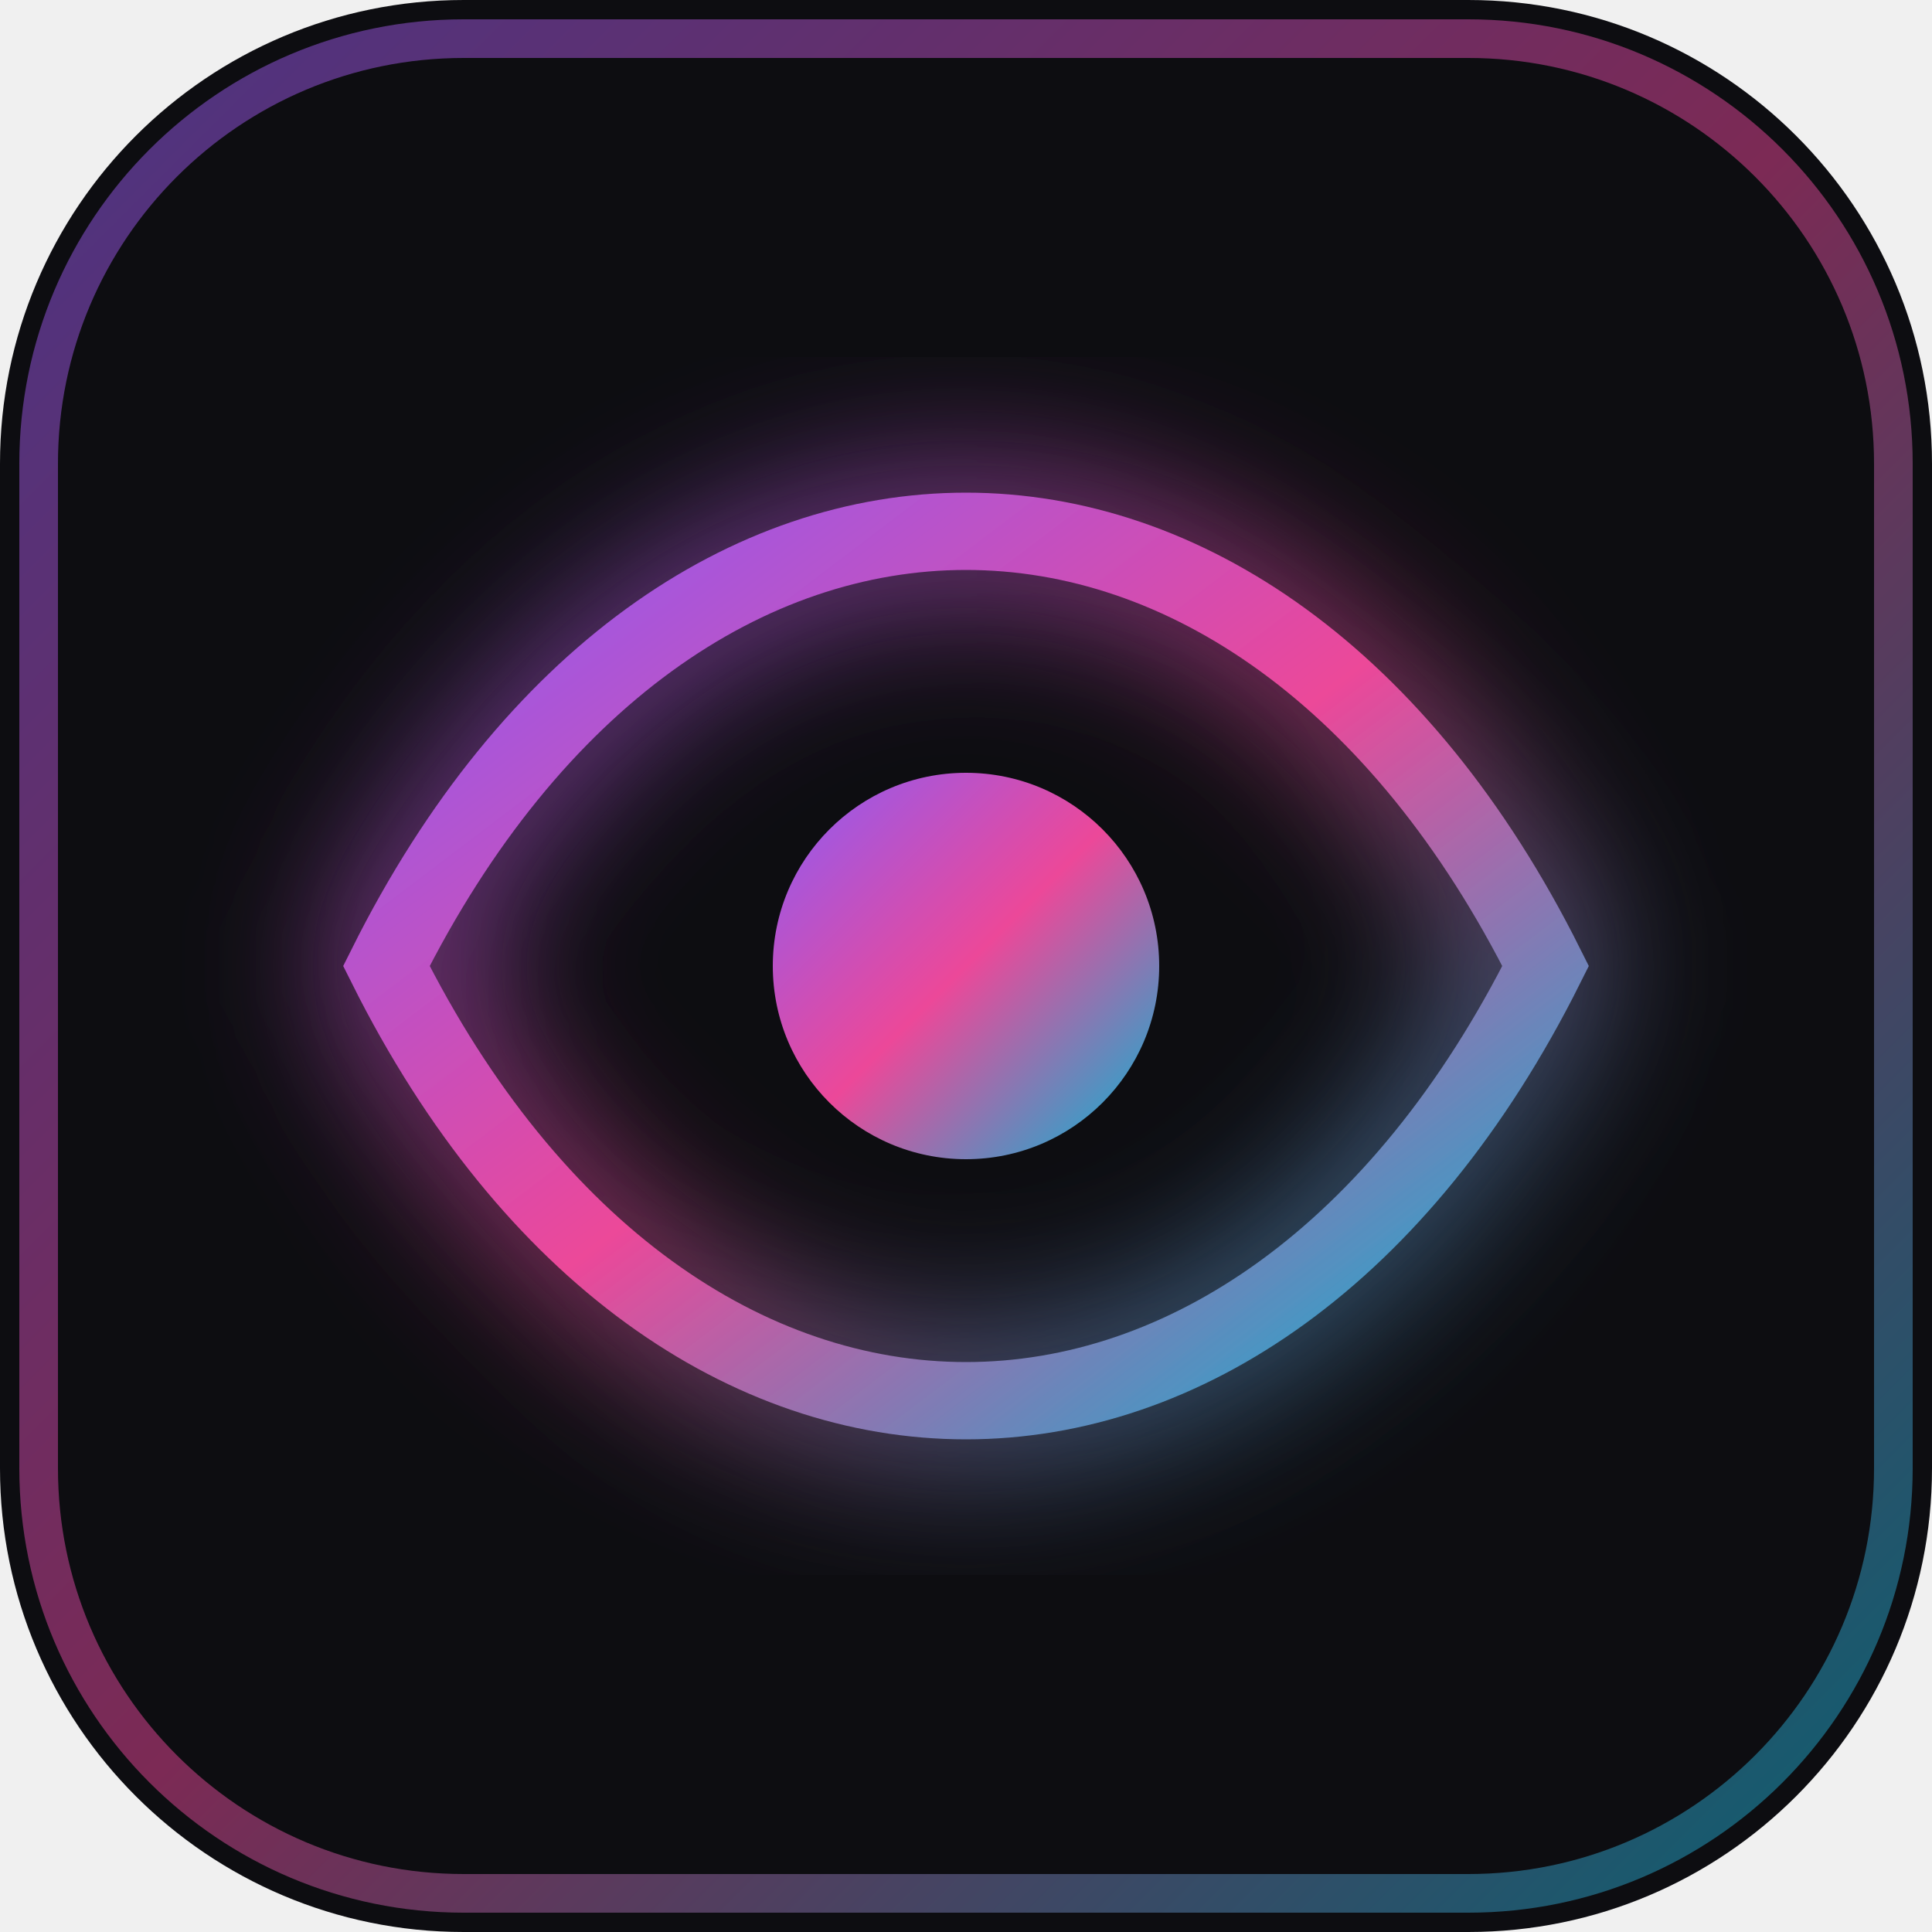
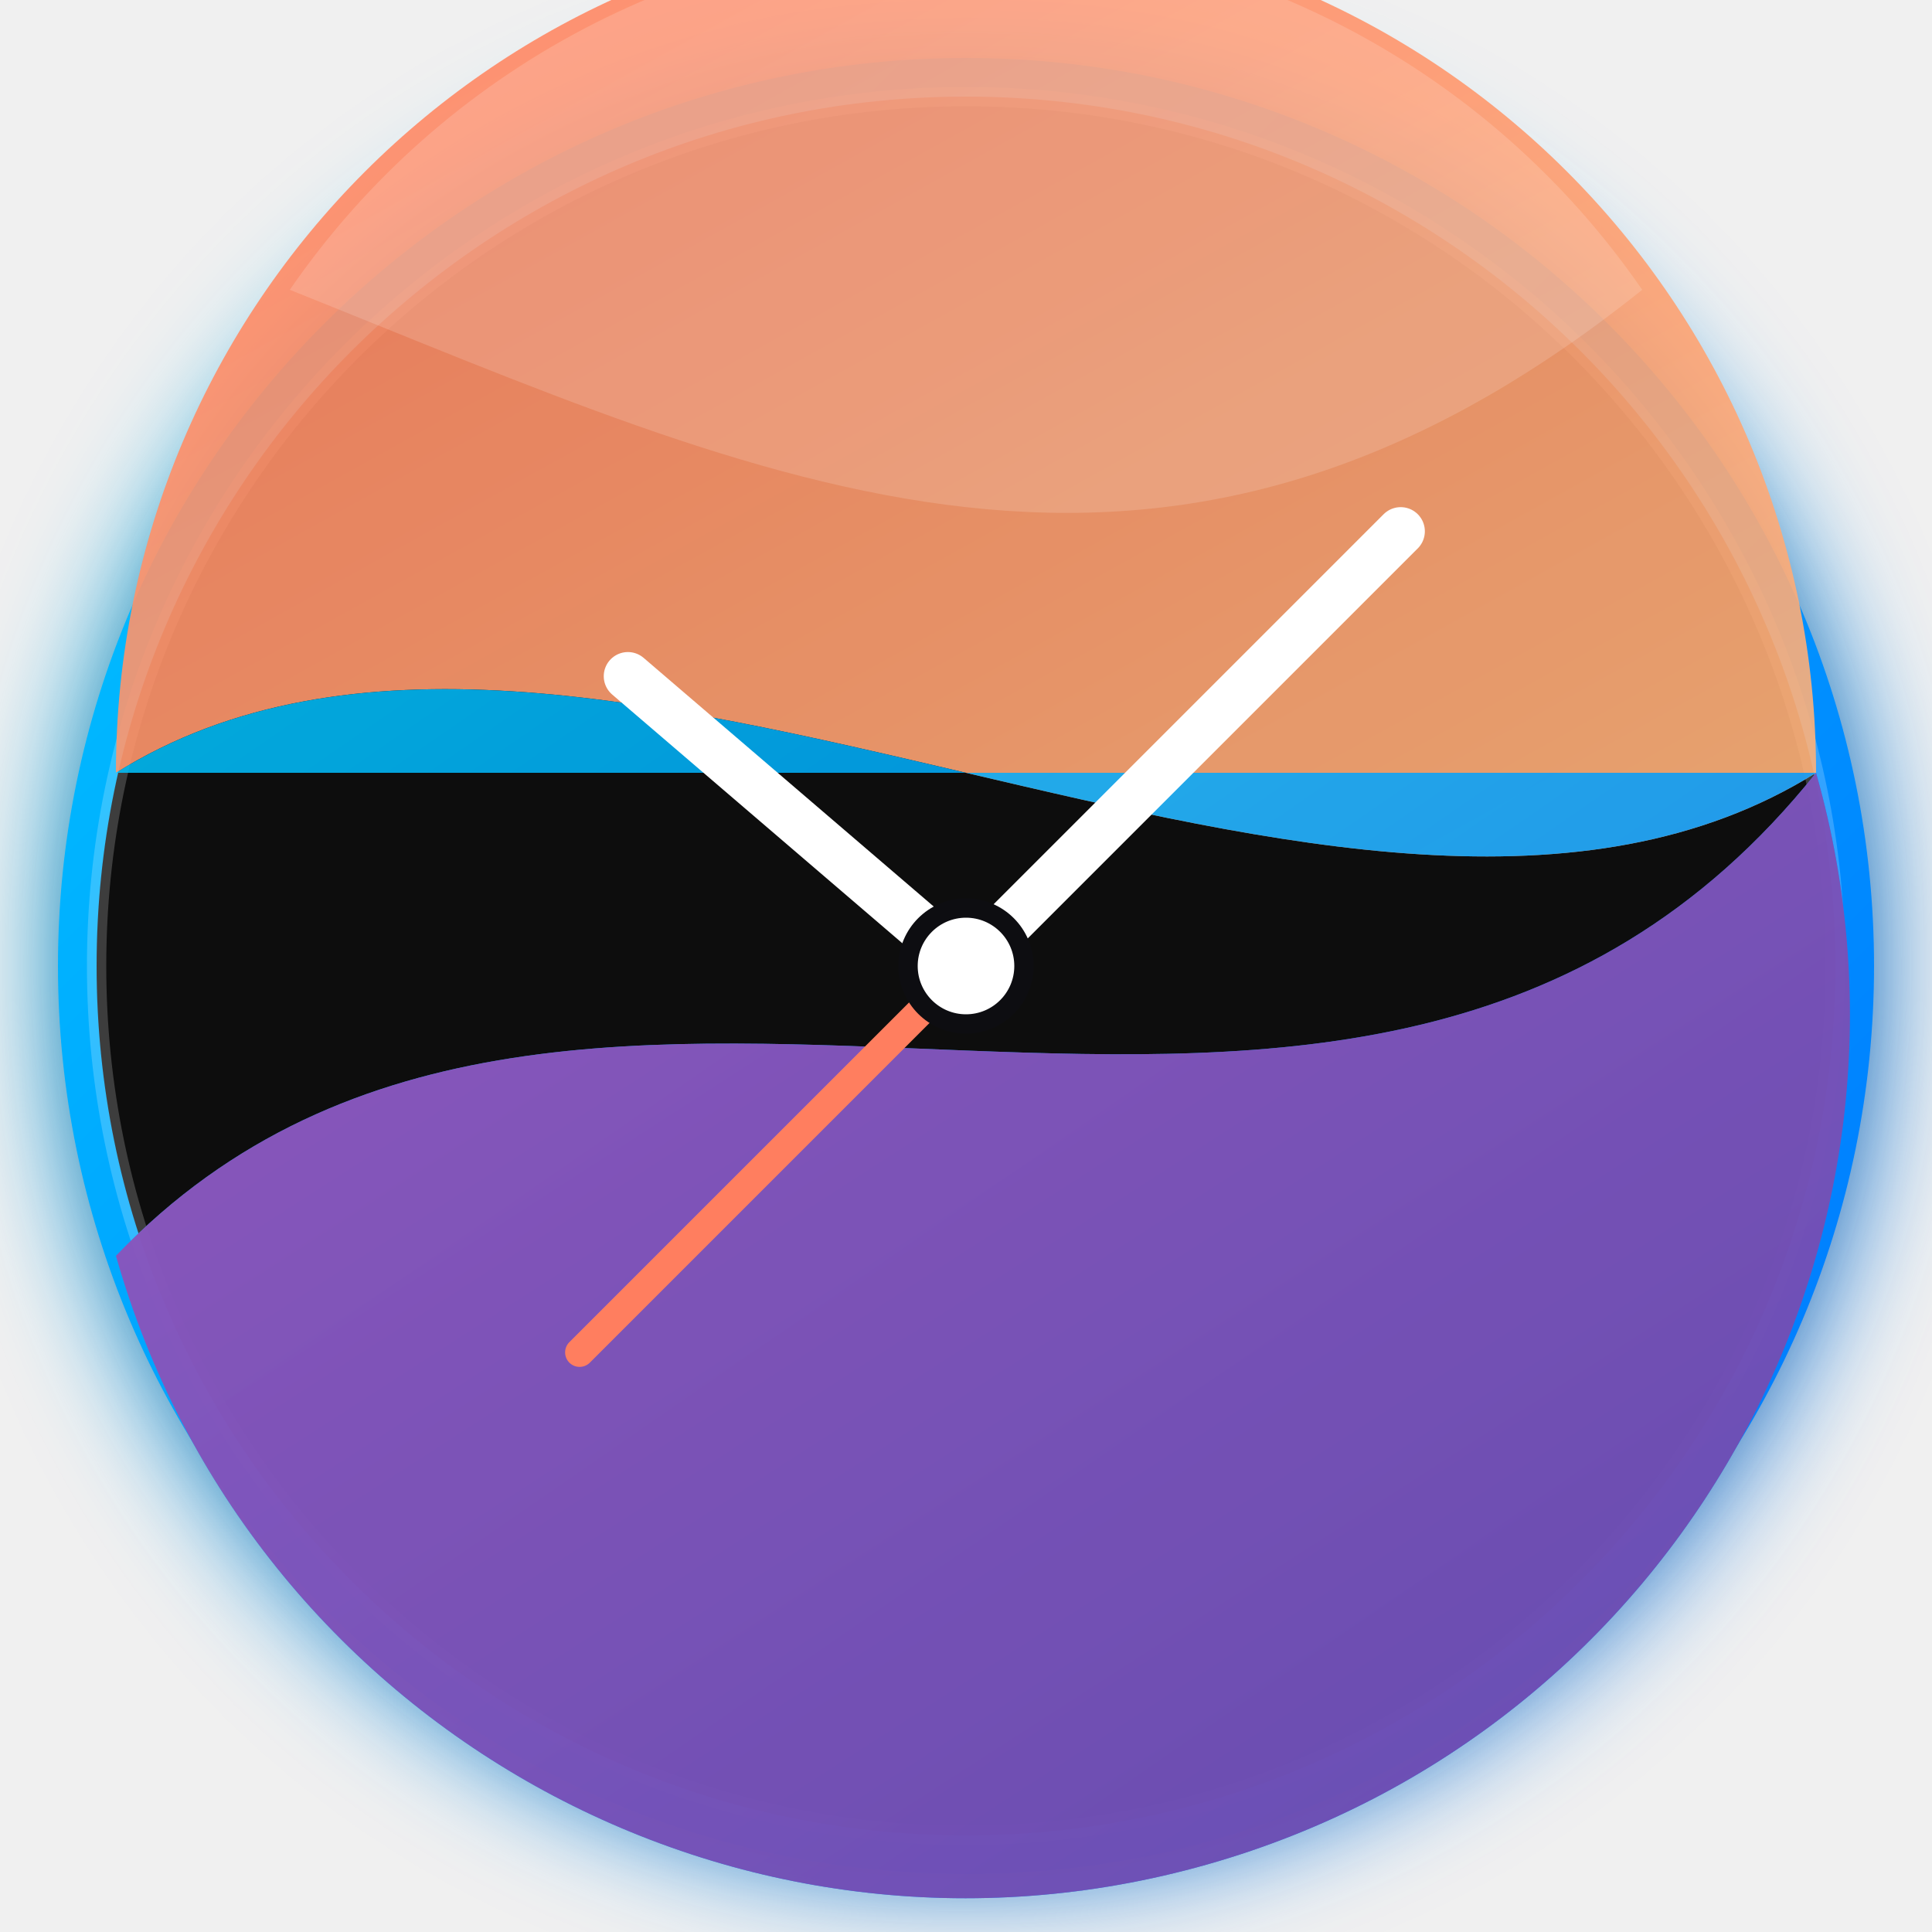
- <svg xmlns="http://www.w3.org/2000/svg" viewBox="0 0 100 100" fill="none">
+ <svg xmlns="http://www.w3.org/2000/svg" viewBox="0 0 200 200" fill="none">
  <defs>
-     <linearGradient id="mirrorGrad" x1="0%" y1="0%" x2="100%" y2="100%">
-       <stop offset="0%" stop-color="#8b5cf6" />
-       <stop offset="50%" stop-color="#ec4899" />
-       <stop offset="100%" stop-color="#06b6d4" />
+     <linearGradient id="warmGrad" x1="0%" y1="0%" x2="100%" y2="100%">
+       <stop offset="0%" stop-color="#ff7e5f" />
+       <stop offset="100%" stop-color="#feb47b" />
    </linearGradient>
-     <filter id="glow" x="-20%" y="-20%" width="140%" height="140%">
-       <feGaussianBlur stdDeviation="4" result="blur" />
+     <linearGradient id="cyanGrad" x1="0%" y1="0%" x2="100%" y2="100%">
+       <stop offset="0%" stop-color="#00c6ff" />
+       <stop offset="100%" stop-color="#0072ff" />
+     </linearGradient>
+     <linearGradient id="purpleGrad" x1="0%" y1="0%" x2="100%" y2="100%">
+       <stop offset="0%" stop-color="#9d50bb" />
+       <stop offset="100%" stop-color="#6e48aa" />
+     </linearGradient>
+     <filter id="neonGlow" x="-20%" y="-20%" width="140%" height="140%">
+       <feGaussianBlur stdDeviation="6" result="blur" />
      <feComposite in="SourceGraphic" in2="blur" operator="over" />
    </filter>
  </defs>
-   <rect width="100" height="100" rx="24" fill="#0d0d11" />
-   <rect x="2" y="2" width="96" height="96" rx="22" stroke="url(#mirrorGrad)" stroke-width="2" stroke-opacity="0.5" />
-   <path d="M 20 50 C 35 20, 65 20, 80 50 C 65 80, 35 80, 20 50 Z" stroke="url(#mirrorGrad)" stroke-width="4" fill="none" filter="url(#glow)" />
-   <circle cx="50" cy="50" r="10" fill="url(#mirrorGrad)" />
+   <circle cx="100" cy="100" r="92" fill="#0d0d11" stroke="url(#cyanGrad)" stroke-width="4" filter="url(#neonGlow)" />
+   <circle cx="100" cy="100" r="90" fill="none" stroke="rgba(255, 255, 255, 0.2)" stroke-width="2" />
+   <path d="M 12 80 C 60 50, 140 110, 188 80 A 88 88 0 0 0 12 80 Z" fill="url(#warmGrad)" opacity="0.9" />
+   <path d="M 12 80 C 60 50, 140 110, 188 80 C 140 140, 60 80, 12 130 A 88 88 0 0 0 188 80 Z" fill="url(#cyanGrad)" opacity="0.85" />
+   <path d="M 12 130 C 60 80, 140 140, 188 80 A 88 88 0 0 1 12 130 Z" fill="url(#purpleGrad)" opacity="0.9" />
+   <line x1="100" y1="100" x2="65" y2="70" stroke="#ffffff" stroke-width="5" stroke-linecap="round" />
+   <line x1="100" y1="100" x2="145" y2="55" stroke="#ffffff" stroke-width="5" stroke-linecap="round" />
+   <line x1="100" y1="100" x2="60" y2="140" stroke="#ff7e5f" stroke-width="3" stroke-linecap="round" />
+   <circle cx="100" cy="100" r="6" fill="#ffffff" stroke="#0d0d11" stroke-width="2" />
+   <path d="M 30 30 A 85 85 0 0 1 170 30 C 120 70, 80 50, 30 30 Z" fill="rgba(255, 255, 255, 0.15)" />
</svg>
